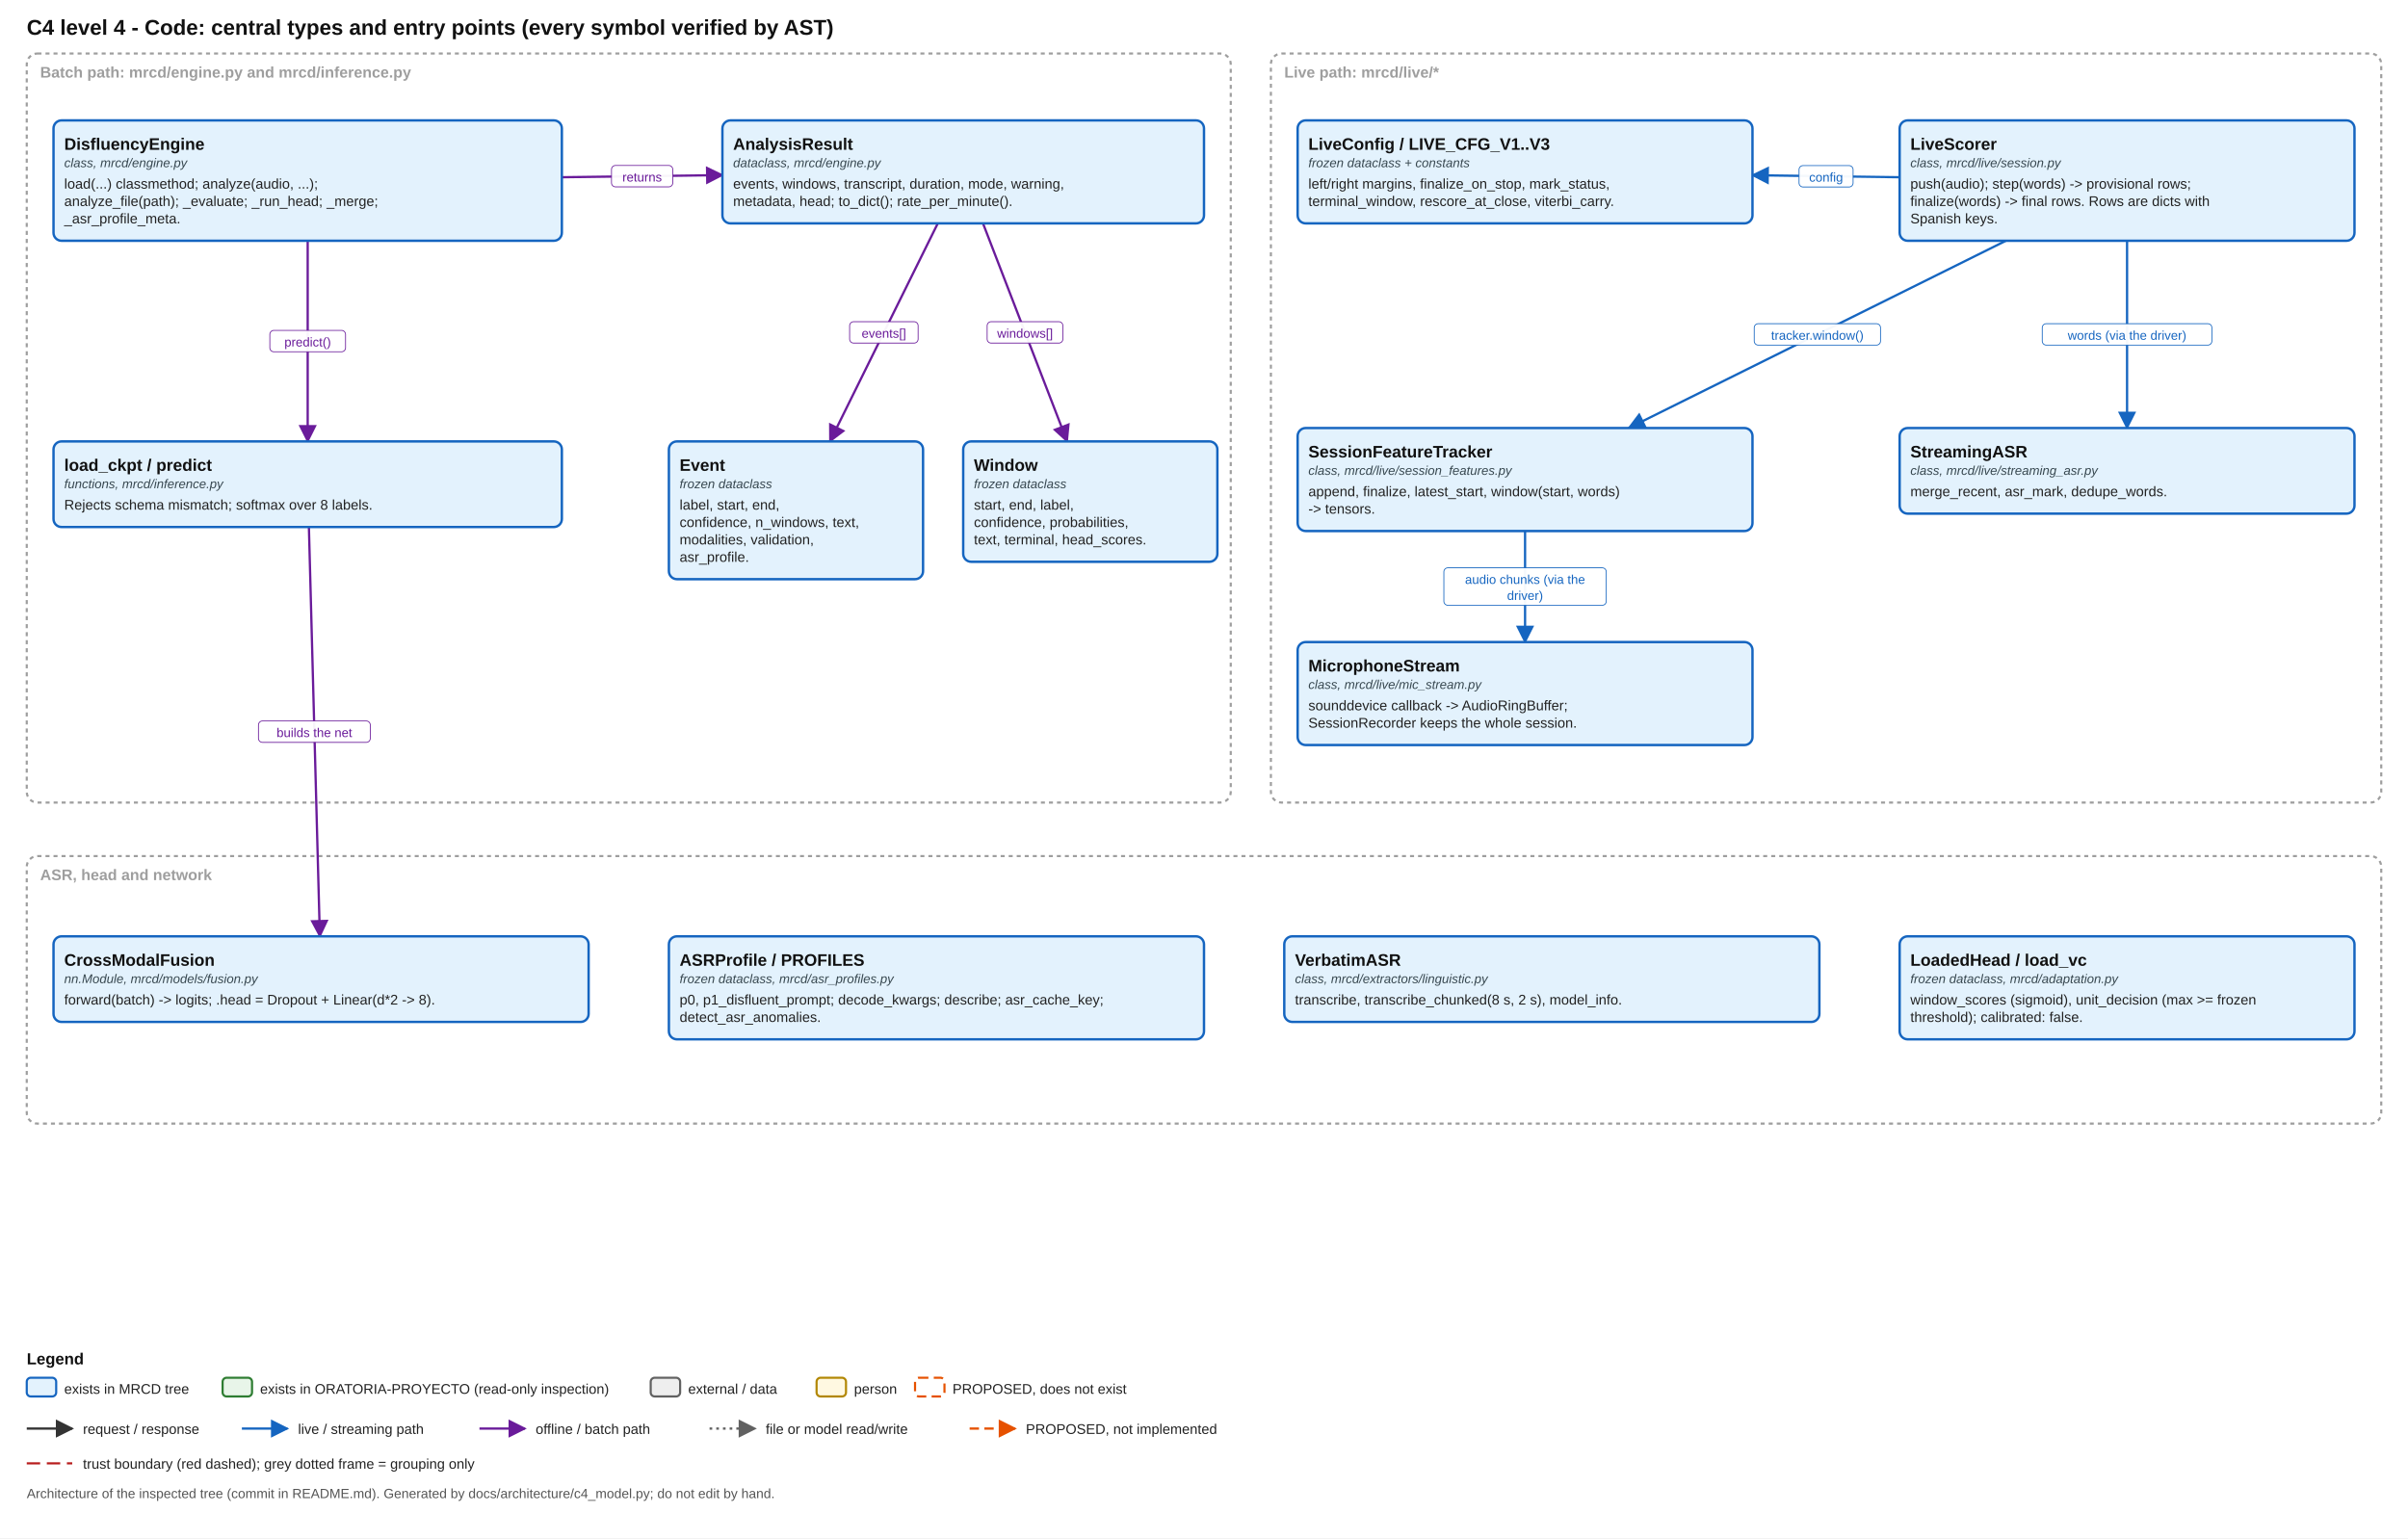
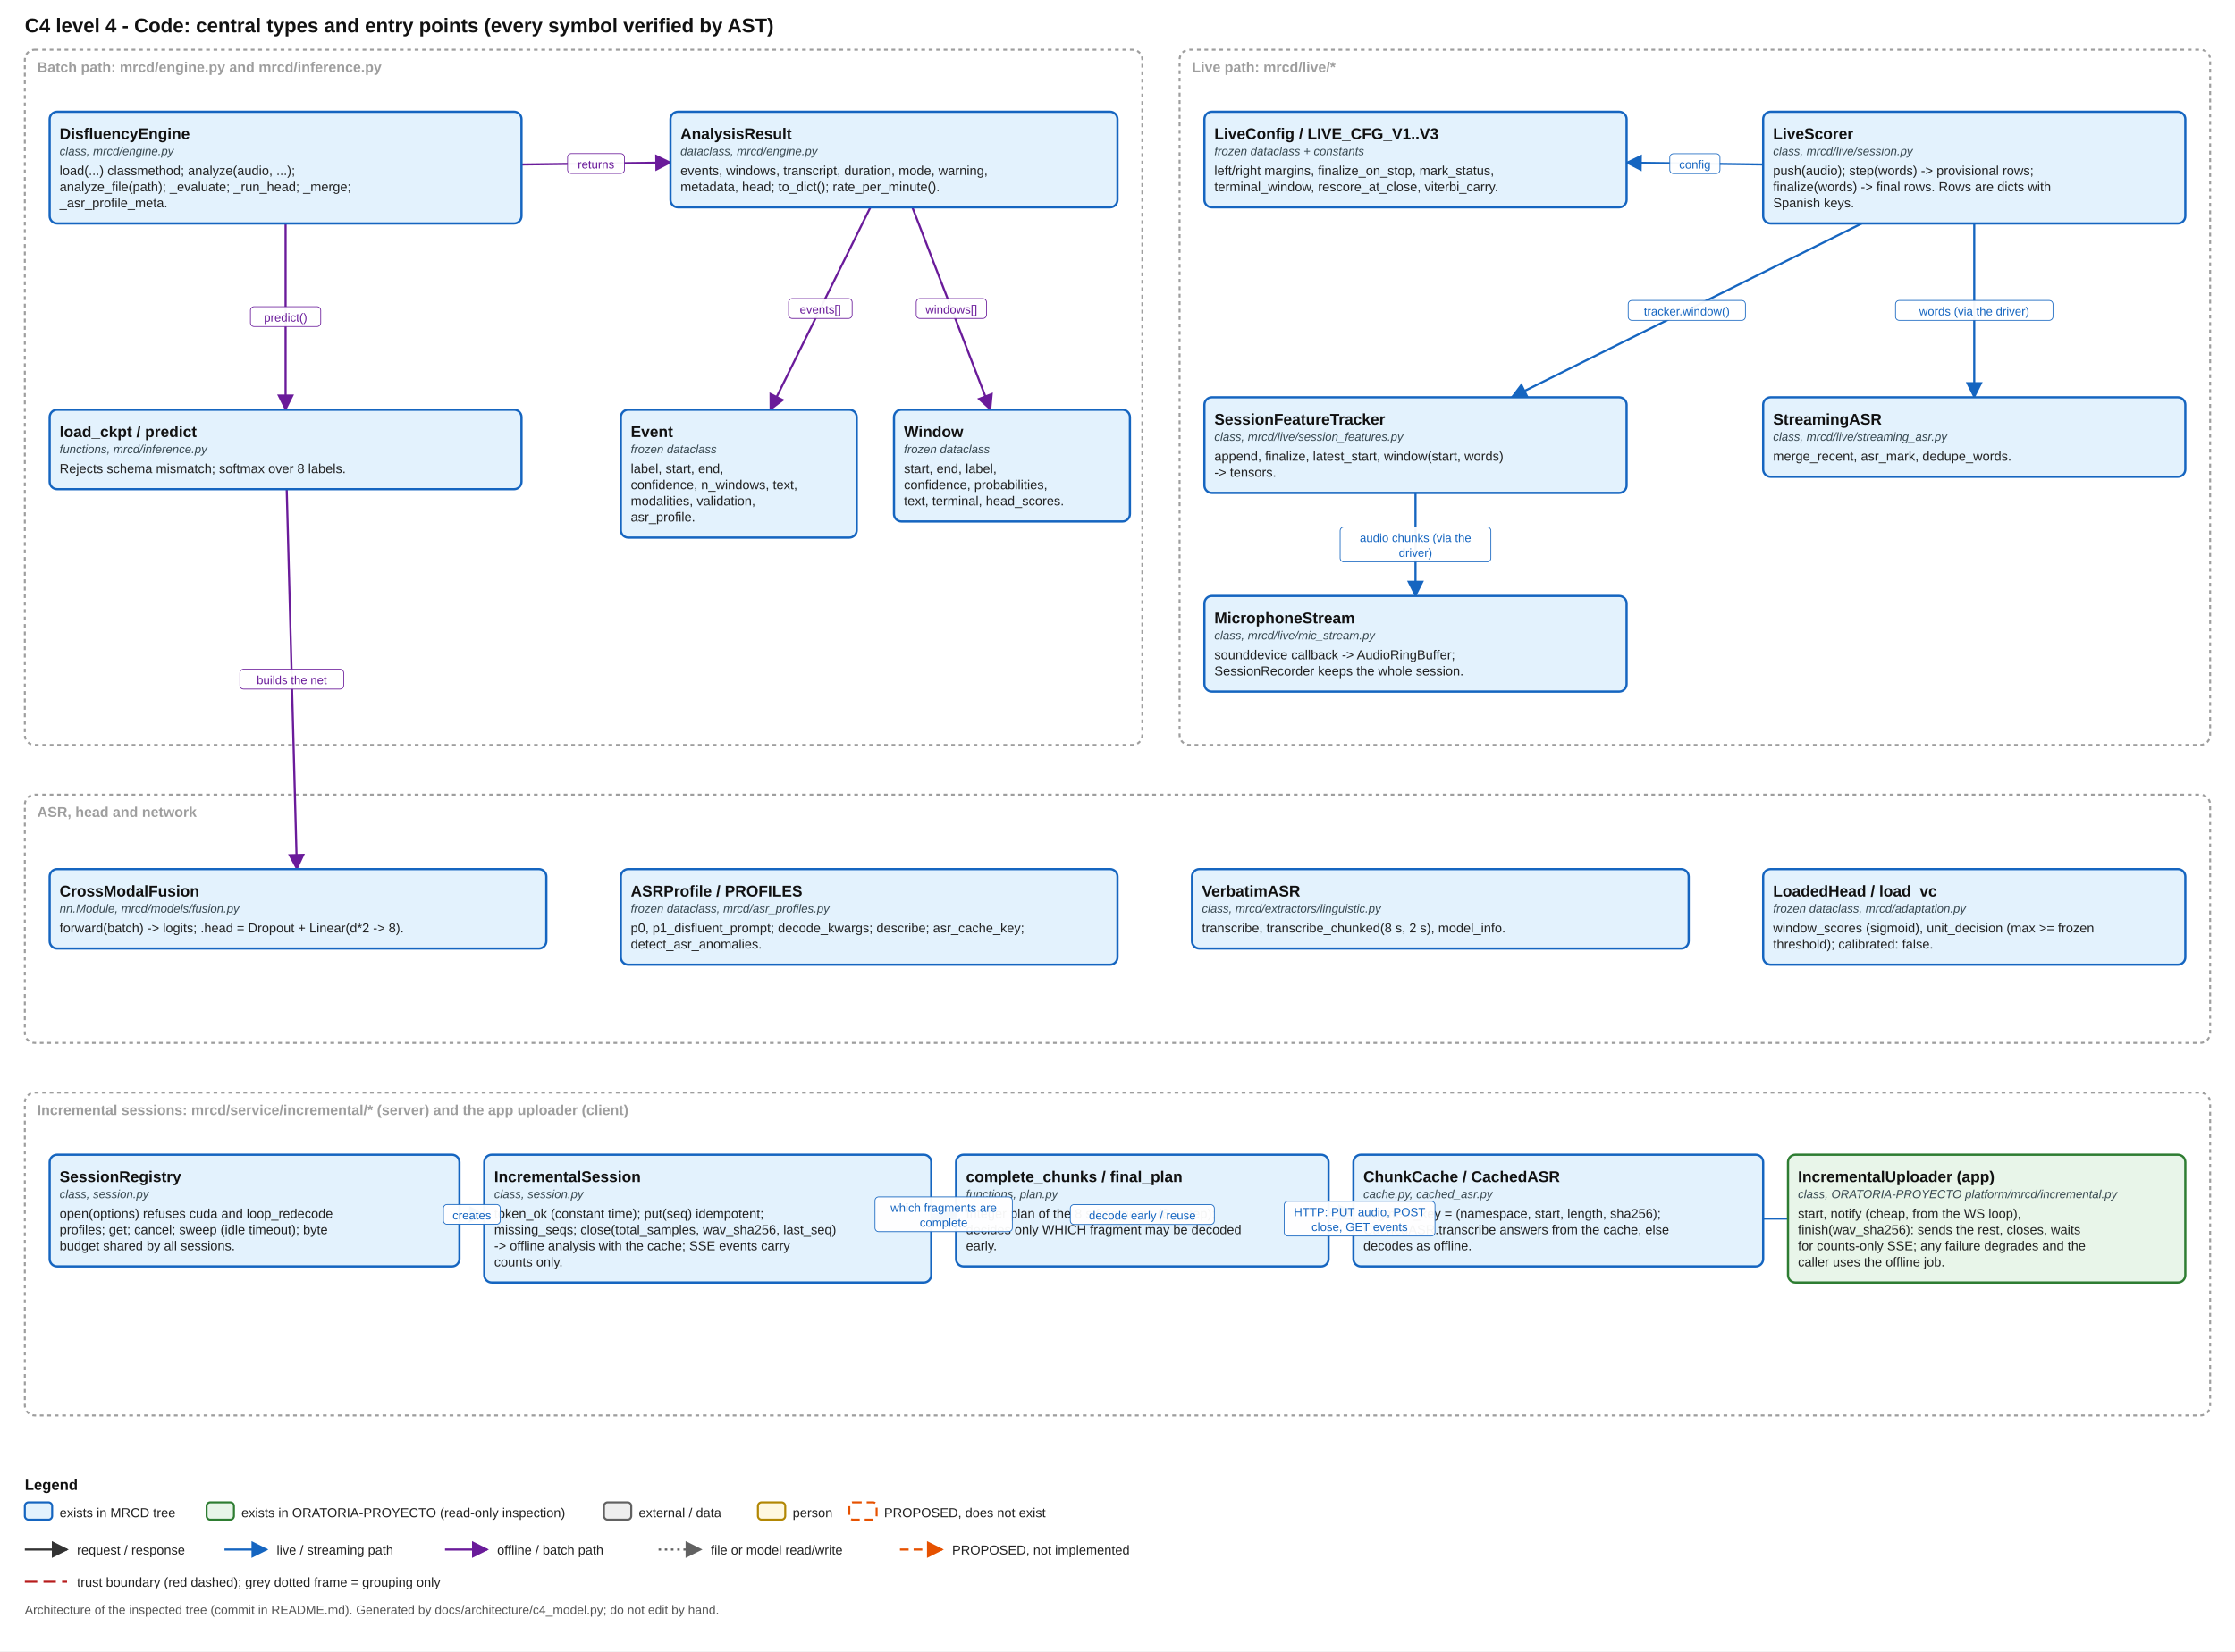
- <svg xmlns="http://www.w3.org/2000/svg" viewBox="0 0 1800 1150" width="1800" height="1150" font-family="Segoe UI, Arial, sans-serif">
+ <svg xmlns="http://www.w3.org/2000/svg" viewBox="0 0 1800 1330" width="1800" height="1330" font-family="Segoe UI, Arial, sans-serif">
  <defs>
    <marker id="ar_sync" viewBox="0 0 10 10" refX="9" refY="5" markerWidth="8" markerHeight="8" orient="auto-start-reverse">
      <path d="M0,0 L10,5 L0,10 z" fill="#333333" />
    </marker>
    <marker id="ar_live" viewBox="0 0 10 10" refX="9" refY="5" markerWidth="8" markerHeight="8" orient="auto-start-reverse">
      <path d="M0,0 L10,5 L0,10 z" fill="#1565c0" />
    </marker>
    <marker id="ar_offline" viewBox="0 0 10 10" refX="9" refY="5" markerWidth="8" markerHeight="8" orient="auto-start-reverse">
      <path d="M0,0 L10,5 L0,10 z" fill="#6a1b9a" />
    </marker>
    <marker id="ar_data" viewBox="0 0 10 10" refX="9" refY="5" markerWidth="8" markerHeight="8" orient="auto-start-reverse">
      <path d="M0,0 L10,5 L0,10 z" fill="#616161" />
    </marker>
    <marker id="ar_proposed" viewBox="0 0 10 10" refX="9" refY="5" markerWidth="8" markerHeight="8" orient="auto-start-reverse">
      <path d="M0,0 L10,5 L0,10 z" fill="#e65100" />
    </marker>
  </defs>
-   <rect width="1800" height="1150" fill="#ffffff" />
+   <rect width="1800" height="1330" fill="#ffffff" />
  <text x="20" y="26" font-size="16" font-weight="700" fill="#111">C4 level 4 - Code: central types and entry points (every symbol verified by AST)</text>
  <rect x="20" y="40" width="900" height="560" rx="8" fill="none" stroke="#9e9e9e" stroke-width="1.6" stroke-dasharray="3 3" />
  <text x="30" y="58" font-size="11.5" font-weight="600" fill="#9e9e9e">Batch path: mrcd/engine.py and mrcd/inference.py</text>
  <rect x="950" y="40" width="830" height="560" rx="8" fill="none" stroke="#9e9e9e" stroke-width="1.6" stroke-dasharray="3 3" />
  <text x="960" y="58" font-size="11.5" font-weight="600" fill="#9e9e9e">Live path: mrcd/live/*</text>
  <rect x="20" y="640" width="1760" height="200" rx="8" fill="none" stroke="#9e9e9e" stroke-width="1.6" stroke-dasharray="3 3" />
  <text x="30" y="658" font-size="11.5" font-weight="600" fill="#9e9e9e">ASR, head and network</text>
+   <rect x="20" y="880" width="1760" height="260" rx="8" fill="none" stroke="#9e9e9e" stroke-width="1.6" stroke-dasharray="3 3" />
+   <text x="30" y="898" font-size="11.5" font-weight="600" fill="#9e9e9e">Incremental sessions: mrcd/service/incremental/* (server) and the app uploader (client)</text>
  <polyline points="420.0,132.5 540.0,130.9" fill="none" stroke="#6a1b9a" stroke-width="1.7" stroke-dasharray="" marker-end="url(#ar_offline)" />
  <polyline points="701.0,167.0 620.4,330.0" fill="none" stroke="#6a1b9a" stroke-width="1.7" stroke-dasharray="" marker-end="url(#ar_offline)" />
  <polyline points="734.8,167.0 797.7,330.0" fill="none" stroke="#6a1b9a" stroke-width="1.7" stroke-dasharray="" marker-end="url(#ar_offline)" />
  <polyline points="230.0,180.0 230.0,330.0" fill="none" stroke="#6a1b9a" stroke-width="1.7" stroke-dasharray="" marker-end="url(#ar_offline)" />
  <polyline points="230.9,394.0 239.1,700.0" fill="none" stroke="#6a1b9a" stroke-width="1.7" stroke-dasharray="" marker-end="url(#ar_offline)" />
  <polyline points="1420.0,132.5 1310.0,131.0" fill="none" stroke="#1565c0" stroke-width="1.7" stroke-dasharray="" marker-end="url(#ar_live)" />
  <polyline points="1499.4,180.0 1217.5,320.0" fill="none" stroke="#1565c0" stroke-width="1.7" stroke-dasharray="" marker-end="url(#ar_live)" />
  <polyline points="1590.0,180.0 1590.0,320.0" fill="none" stroke="#1565c0" stroke-width="1.7" stroke-dasharray="" marker-end="url(#ar_live)" />
  <polyline points="1140.0,397.0 1140.0,480.0" fill="none" stroke="#1565c0" stroke-width="1.7" stroke-dasharray="" marker-end="url(#ar_live)" />
+   <polyline points="370.0,977.9 390.0,978.3" fill="none" stroke="#1565c0" stroke-width="1.7" stroke-dasharray="" marker-end="url(#ar_live)" />
+   <polyline points="750.0,978.2 770.0,977.8" fill="none" stroke="#1565c0" stroke-width="1.7" stroke-dasharray="" marker-end="url(#ar_live)" />
+   <polyline points="750.0,979.8 1090.0,976.6" fill="none" stroke="#1565c0" stroke-width="1.7" stroke-dasharray="" marker-end="url(#ar_live)" />
+   <polyline points="1440.0,981.5 750.0,981.5" fill="none" stroke="#1565c0" stroke-width="1.7" stroke-dasharray="" marker-end="url(#ar_live)" />
  <rect x="40" y="90" width="380" height="90" rx="6" fill="#e3f2fd" stroke="#1565c0" stroke-width="1.8" stroke-dasharray="" />
  <text x="48" y="112" font-size="12.5" font-weight="700" fill="#111">DisfluencyEngine</text>
  <text x="48" y="125" font-size="9.5" font-style="italic" fill="#37474f">class, mrcd/engine.py</text>
  <text x="48" y="141" font-size="10.5" fill="#222">load(...) classmethod; analyze(audio, ...);</text>
  <text x="48" y="154" font-size="10.5" fill="#222">analyze_file(path); _evaluate; _run_head; _merge;</text>
  <text x="48" y="167" font-size="10.5" fill="#222">_asr_profile_meta.</text>
  <rect x="540" y="90" width="360" height="77" rx="6" fill="#e3f2fd" stroke="#1565c0" stroke-width="1.8" stroke-dasharray="" />
  <text x="548" y="112" font-size="12.5" font-weight="700" fill="#111">AnalysisResult</text>
  <text x="548" y="125" font-size="9.5" font-style="italic" fill="#37474f">dataclass, mrcd/engine.py</text>
  <text x="548" y="141" font-size="10.5" fill="#222">events, windows, transcript, duration, mode, warning,</text>
  <text x="548" y="154" font-size="10.5" fill="#222">metadata, head; to_dict(); rate_per_minute().</text>
  <rect x="500" y="330" width="190" height="103" rx="6" fill="#e3f2fd" stroke="#1565c0" stroke-width="1.8" stroke-dasharray="" />
  <text x="508" y="352" font-size="12.5" font-weight="700" fill="#111">Event</text>
  <text x="508" y="365" font-size="9.5" font-style="italic" fill="#37474f">frozen dataclass</text>
  <text x="508" y="381" font-size="10.5" fill="#222">label, start, end,</text>
  <text x="508" y="394" font-size="10.5" fill="#222">confidence, n_windows, text,</text>
  <text x="508" y="407" font-size="10.5" fill="#222">modalities, validation,</text>
  <text x="508" y="420" font-size="10.5" fill="#222">asr_profile.</text>
  <rect x="720" y="330" width="190" height="90" rx="6" fill="#e3f2fd" stroke="#1565c0" stroke-width="1.8" stroke-dasharray="" />
  <text x="728" y="352" font-size="12.5" font-weight="700" fill="#111">Window</text>
  <text x="728" y="365" font-size="9.5" font-style="italic" fill="#37474f">frozen dataclass</text>
  <text x="728" y="381" font-size="10.5" fill="#222">start, end, label,</text>
  <text x="728" y="394" font-size="10.5" fill="#222">confidence, probabilities,</text>
  <text x="728" y="407" font-size="10.5" fill="#222">text, terminal, head_scores.</text>
  <rect x="40" y="330" width="380" height="64" rx="6" fill="#e3f2fd" stroke="#1565c0" stroke-width="1.8" stroke-dasharray="" />
  <text x="48" y="352" font-size="12.5" font-weight="700" fill="#111">load_ckpt / predict</text>
  <text x="48" y="365" font-size="9.5" font-style="italic" fill="#37474f">functions, mrcd/inference.py</text>
  <text x="48" y="381" font-size="10.5" fill="#222">Rejects schema mismatch; softmax over 8 labels.</text>
  <rect x="970" y="90" width="340" height="77" rx="6" fill="#e3f2fd" stroke="#1565c0" stroke-width="1.8" stroke-dasharray="" />
  <text x="978" y="112" font-size="12.5" font-weight="700" fill="#111">LiveConfig / LIVE_CFG_V1..V3</text>
  <text x="978" y="125" font-size="9.5" font-style="italic" fill="#37474f">frozen dataclass + constants</text>
  <text x="978" y="141" font-size="10.5" fill="#222">left/right margins, finalize_on_stop, mark_status,</text>
  <text x="978" y="154" font-size="10.5" fill="#222">terminal_window, rescore_at_close, viterbi_carry.</text>
  <rect x="1420" y="90" width="340" height="90" rx="6" fill="#e3f2fd" stroke="#1565c0" stroke-width="1.8" stroke-dasharray="" />
  <text x="1428" y="112" font-size="12.5" font-weight="700" fill="#111">LiveScorer</text>
  <text x="1428" y="125" font-size="9.5" font-style="italic" fill="#37474f">class, mrcd/live/session.py</text>
  <text x="1428" y="141" font-size="10.5" fill="#222">push(audio); step(words) -&gt; provisional rows;</text>
  <text x="1428" y="154" font-size="10.5" fill="#222">finalize(words) -&gt; final rows. Rows are dicts with</text>
  <text x="1428" y="167" font-size="10.5" fill="#222">Spanish keys.</text>
  <rect x="970" y="320" width="340" height="77" rx="6" fill="#e3f2fd" stroke="#1565c0" stroke-width="1.8" stroke-dasharray="" />
  <text x="978" y="342" font-size="12.5" font-weight="700" fill="#111">SessionFeatureTracker</text>
  <text x="978" y="355" font-size="9.5" font-style="italic" fill="#37474f">class, mrcd/live/session_features.py</text>
  <text x="978" y="371" font-size="10.5" fill="#222">append, finalize, latest_start, window(start, words)</text>
  <text x="978" y="384" font-size="10.5" fill="#222">-&gt; tensors.</text>
  <rect x="1420" y="320" width="340" height="64" rx="6" fill="#e3f2fd" stroke="#1565c0" stroke-width="1.8" stroke-dasharray="" />
  <text x="1428" y="342" font-size="12.5" font-weight="700" fill="#111">StreamingASR</text>
  <text x="1428" y="355" font-size="9.5" font-style="italic" fill="#37474f">class, mrcd/live/streaming_asr.py</text>
  <text x="1428" y="371" font-size="10.5" fill="#222">merge_recent, asr_mark, dedupe_words.</text>
  <rect x="970" y="480" width="340" height="77" rx="6" fill="#e3f2fd" stroke="#1565c0" stroke-width="1.8" stroke-dasharray="" />
  <text x="978" y="502" font-size="12.5" font-weight="700" fill="#111">MicrophoneStream</text>
  <text x="978" y="515" font-size="9.5" font-style="italic" fill="#37474f">class, mrcd/live/mic_stream.py</text>
  <text x="978" y="531" font-size="10.5" fill="#222">sounddevice callback -&gt; AudioRingBuffer;</text>
  <text x="978" y="544" font-size="10.5" fill="#222">SessionRecorder keeps the whole session.</text>
  <rect x="40" y="700" width="400" height="64" rx="6" fill="#e3f2fd" stroke="#1565c0" stroke-width="1.8" stroke-dasharray="" />
  <text x="48" y="722" font-size="12.5" font-weight="700" fill="#111">CrossModalFusion</text>
  <text x="48" y="735" font-size="9.5" font-style="italic" fill="#37474f">nn.Module, mrcd/models/fusion.py</text>
  <text x="48" y="751" font-size="10.5" fill="#222">forward(batch) -&gt; logits; .head = Dropout + Linear(d*2 -&gt; 8).</text>
  <rect x="500" y="700" width="400" height="77" rx="6" fill="#e3f2fd" stroke="#1565c0" stroke-width="1.8" stroke-dasharray="" />
  <text x="508" y="722" font-size="12.5" font-weight="700" fill="#111">ASRProfile / PROFILES</text>
  <text x="508" y="735" font-size="9.5" font-style="italic" fill="#37474f">frozen dataclass, mrcd/asr_profiles.py</text>
  <text x="508" y="751" font-size="10.5" fill="#222">p0, p1_disfluent_prompt; decode_kwargs; describe; asr_cache_key;</text>
  <text x="508" y="764" font-size="10.5" fill="#222">detect_asr_anomalies.</text>
  <rect x="960" y="700" width="400" height="64" rx="6" fill="#e3f2fd" stroke="#1565c0" stroke-width="1.8" stroke-dasharray="" />
  <text x="968" y="722" font-size="12.5" font-weight="700" fill="#111">VerbatimASR</text>
  <text x="968" y="735" font-size="9.5" font-style="italic" fill="#37474f">class, mrcd/extractors/linguistic.py</text>
  <text x="968" y="751" font-size="10.5" fill="#222">transcribe, transcribe_chunked(8 s, 2 s), model_info.</text>
  <rect x="1420" y="700" width="340" height="77" rx="6" fill="#e3f2fd" stroke="#1565c0" stroke-width="1.8" stroke-dasharray="" />
  <text x="1428" y="722" font-size="12.5" font-weight="700" fill="#111">LoadedHead / load_vc</text>
  <text x="1428" y="735" font-size="9.5" font-style="italic" fill="#37474f">frozen dataclass, mrcd/adaptation.py</text>
  <text x="1428" y="751" font-size="10.5" fill="#222">window_scores (sigmoid), unit_decision (max &gt;= frozen</text>
  <text x="1428" y="764" font-size="10.5" fill="#222">threshold); calibrated: false.</text>
+   <rect x="40" y="930" width="330" height="90" rx="6" fill="#e3f2fd" stroke="#1565c0" stroke-width="1.8" stroke-dasharray="" />
+   <text x="48" y="952" font-size="12.5" font-weight="700" fill="#111">SessionRegistry</text>
+   <text x="48" y="965" font-size="9.5" font-style="italic" fill="#37474f">class, session.py</text>
+   <text x="48" y="981" font-size="10.5" fill="#222">open(options) refuses cuda and loop_redecode</text>
+   <text x="48" y="994" font-size="10.5" fill="#222">profiles; get; cancel; sweep (idle timeout); byte</text>
+   <text x="48" y="1007" font-size="10.5" fill="#222">budget shared by all sessions.</text>
+   <rect x="390" y="930" width="360" height="103" rx="6" fill="#e3f2fd" stroke="#1565c0" stroke-width="1.8" stroke-dasharray="" />
+   <text x="398" y="952" font-size="12.5" font-weight="700" fill="#111">IncrementalSession</text>
+   <text x="398" y="965" font-size="9.5" font-style="italic" fill="#37474f">class, session.py</text>
+   <text x="398" y="981" font-size="10.5" fill="#222">token_ok (constant time); put(seq) idempotent;</text>
+   <text x="398" y="994" font-size="10.5" fill="#222">missing_seqs; close(total_samples, wav_sha256, last_seq)</text>
+   <text x="398" y="1007" font-size="10.5" fill="#222">-&gt; offline analysis with the cache; SSE events carry</text>
+   <text x="398" y="1020" font-size="10.5" fill="#222">counts only.</text>
+   <rect x="770" y="930" width="300" height="90" rx="6" fill="#e3f2fd" stroke="#1565c0" stroke-width="1.8" stroke-dasharray="" />
+   <text x="778" y="952" font-size="12.5" font-weight="700" fill="#111">complete_chunks / final_plan</text>
+   <text x="778" y="965" font-size="9.5" font-style="italic" fill="#37474f">functions, plan.py</text>
+   <text x="778" y="981" font-size="10.5" fill="#222">Integer plan of the 8 s fragments (6 s step);</text>
+   <text x="778" y="994" font-size="10.5" fill="#222">decides only WHICH fragment may be decoded</text>
+   <text x="778" y="1007" font-size="10.5" fill="#222">early.</text>
+   <rect x="1090" y="930" width="330" height="90" rx="6" fill="#e3f2fd" stroke="#1565c0" stroke-width="1.8" stroke-dasharray="" />
+   <text x="1098" y="952" font-size="12.5" font-weight="700" fill="#111">ChunkCache / CachedASR</text>
+   <text x="1098" y="965" font-size="9.5" font-style="italic" fill="#37474f">cache.py, cached_asr.py</text>
+   <text x="1098" y="981" font-size="10.5" fill="#222">segment_key = (namespace, start, length, sha256);</text>
+   <text x="1098" y="994" font-size="10.5" fill="#222">CachedASR.transcribe answers from the cache, else</text>
+   <text x="1098" y="1007" font-size="10.5" fill="#222">decodes as offline.</text>
+   <rect x="1440" y="930" width="320" height="103" rx="6" fill="#e8f5e9" stroke="#2e7d32" stroke-width="1.8" stroke-dasharray="" />
+   <text x="1448" y="952" font-size="12.5" font-weight="700" fill="#111">IncrementalUploader (app)</text>
+   <text x="1448" y="965" font-size="9.5" font-style="italic" fill="#37474f">class, ORATORIA-PROYECTO platform/mrcd/incremental.py</text>
+   <text x="1448" y="981" font-size="10.5" fill="#222">start, notify (cheap, from the WS loop),</text>
+   <text x="1448" y="994" font-size="10.5" fill="#222">finish(wav_sha256): sends the rest, closes, waits</text>
+   <text x="1448" y="1007" font-size="10.5" fill="#222">for counts-only SSE; any failure degrades and the</text>
+   <text x="1448" y="1020" font-size="10.5" fill="#222">caller uses the offline job.</text>
  <rect x="457.1" y="123.7" width="45.8" height="16" rx="3" fill="#ffffff" fill-opacity="0.95" stroke="#6a1b9a" stroke-width="0.6" />
  <text x="480.0" y="135.7" font-size="9.5" text-anchor="middle" fill="#6a1b9a">returns</text>
  <rect x="635.1" y="240.5" width="51.2" height="16" rx="3" fill="#ffffff" fill-opacity="0.95" stroke="#6a1b9a" stroke-width="0.6" />
  <text x="660.7" y="252.5" font-size="9.5" text-anchor="middle" fill="#6a1b9a">events[]</text>
  <rect x="737.9" y="240.5" width="56.6" height="16" rx="3" fill="#ffffff" fill-opacity="0.95" stroke="#6a1b9a" stroke-width="0.6" />
  <text x="766.2" y="252.5" font-size="9.5" text-anchor="middle" fill="#6a1b9a">windows[]</text>
  <rect x="201.7" y="247.0" width="56.6" height="16" rx="3" fill="#ffffff" fill-opacity="0.95" stroke="#6a1b9a" stroke-width="0.6" />
  <text x="230.0" y="259.0" font-size="9.5" text-anchor="middle" fill="#6a1b9a">predict()</text>
  <rect x="193.2" y="539.0" width="83.6" height="16" rx="3" fill="#ffffff" fill-opacity="0.95" stroke="#6a1b9a" stroke-width="0.6" />
  <text x="235.0" y="551.0" font-size="9.5" text-anchor="middle" fill="#6a1b9a">builds the net</text>
  <rect x="1344.8" y="123.8" width="40.4" height="16" rx="3" fill="#ffffff" fill-opacity="0.95" stroke="#1565c0" stroke-width="0.6" />
  <text x="1365.0" y="135.8" font-size="9.5" text-anchor="middle" fill="#1565c0">config</text>
  <rect x="1311.3" y="242.0" width="94.4" height="16" rx="3" fill="#ffffff" fill-opacity="0.95" stroke="#1565c0" stroke-width="0.6" />
  <text x="1358.5" y="254.0" font-size="9.5" text-anchor="middle" fill="#1565c0">tracker.window()</text>
  <rect x="1526.6" y="242.0" width="126.8" height="16" rx="3" fill="#ffffff" fill-opacity="0.95" stroke="#1565c0" stroke-width="0.6" />
  <text x="1590.0" y="254.0" font-size="9.5" text-anchor="middle" fill="#1565c0">words (via the driver)</text>
  <rect x="1079.3" y="424.5" width="121.4" height="28" rx="3" fill="#ffffff" fill-opacity="0.95" stroke="#1565c0" stroke-width="0.6" />
  <text x="1140.0" y="436.5" font-size="9.5" text-anchor="middle" fill="#1565c0">audio chunks (via the</text>
  <text x="1140.0" y="448.5" font-size="9.5" text-anchor="middle" fill="#1565c0">driver)</text>
-   <text x="20" y="1020" font-size="12" font-weight="700" fill="#111">Legend</text>
-   <rect x="20" y="1030" width="22" height="14" rx="3" fill="#e3f2fd" stroke="#1565c0" stroke-width="1.6" stroke-dasharray="" />
-   <text x="48" y="1042" font-size="10.5" fill="#222">exists in MRCD tree</text>
-   <rect x="166.4" y="1030" width="22" height="14" rx="3" fill="#e8f5e9" stroke="#2e7d32" stroke-width="1.6" stroke-dasharray="" />
-   <text x="194.4" y="1042" font-size="10.5" fill="#222">exists in ORATORIA-PROYECTO (read-only inspection)</text>
-   <rect x="486.4" y="1030" width="22" height="14" rx="3" fill="#eeeeee" stroke="#616161" stroke-width="1.6" stroke-dasharray="" />
-   <text x="514.4" y="1042" font-size="10.5" fill="#222">external / data</text>
-   <rect x="610.4" y="1030" width="22" height="14" rx="3" fill="#fff8e1" stroke="#b28704" stroke-width="1.6" stroke-dasharray="" />
-   <text x="638.4" y="1042" font-size="10.5" fill="#222">person</text>
-   <rect x="684.0" y="1030" width="22" height="14" rx="3" fill="#ffffff" stroke="#e65100" stroke-width="1.6" stroke-dasharray="7 4" />
-   <text x="712.0" y="1042" font-size="10.5" fill="#222">PROPOSED, does not exist</text>
-   <line x1="20" y1="1068" x2="54" y2="1068" stroke="#333333" stroke-width="1.7" stroke-dasharray="" marker-end="url(#ar_sync)" />
-   <text x="62" y="1072" font-size="10.5" fill="#222">request / response</text>
-   <line x1="180.8" y1="1068" x2="214.8" y2="1068" stroke="#1565c0" stroke-width="1.7" stroke-dasharray="" marker-end="url(#ar_live)" />
-   <text x="222.8" y="1072" font-size="10.5" fill="#222">live / streaming path</text>
-   <line x1="358.4" y1="1068" x2="392.4" y2="1068" stroke="#6a1b9a" stroke-width="1.7" stroke-dasharray="" marker-end="url(#ar_offline)" />
-   <text x="400.4" y="1072" font-size="10.5" fill="#222">offline / batch path</text>
-   <line x1="530.4" y1="1068" x2="564.4" y2="1068" stroke="#616161" stroke-width="1.7" stroke-dasharray="2 3" marker-end="url(#ar_data)" />
-   <text x="572.4" y="1072" font-size="10.5" fill="#222">file or model read/write</text>
-   <line x1="724.8" y1="1068" x2="758.8" y2="1068" stroke="#e65100" stroke-width="1.7" stroke-dasharray="7 4" marker-end="url(#ar_proposed)" />
-   <text x="766.8" y="1072" font-size="10.5" fill="#222">PROPOSED, not implemented</text>
-   <line x1="20" y1="1094" x2="54" y2="1094" stroke="#b71c1c" stroke-width="1.6" stroke-dasharray="10 5" />
-   <text x="62" y="1098" font-size="10.5" fill="#222">trust boundary (red dashed); grey dotted frame = grouping only</text>
-   <text x="20" y="1120" font-size="10" fill="#555">Architecture of the inspected tree (commit in README.md). Generated by docs/architecture/c4_model.py; do not edit by hand.</text>
+   <rect x="357.1" y="970.1" width="45.8" height="16" rx="3" fill="#ffffff" fill-opacity="0.95" stroke="#1565c0" stroke-width="0.6" />
+   <text x="380.0" y="982.1" font-size="9.5" text-anchor="middle" fill="#1565c0">creates</text>
+   <rect x="704.7" y="964.0" width="110.6" height="28" rx="3" fill="#ffffff" fill-opacity="0.95" stroke="#1565c0" stroke-width="0.6" />
+   <text x="760.0" y="976.0" font-size="9.5" text-anchor="middle" fill="#1565c0">which fragments are</text>
+   <text x="760.0" y="988.0" font-size="9.5" text-anchor="middle" fill="#1565c0">complete</text>
+   <rect x="862.0" y="970.2" width="116.0" height="16" rx="3" fill="#ffffff" fill-opacity="0.95" stroke="#1565c0" stroke-width="0.6" />
+   <text x="920.0" y="982.2" font-size="9.5" text-anchor="middle" fill="#1565c0">decode early / reuse</text>
+   <rect x="1034.3" y="967.5" width="121.4" height="28" rx="3" fill="#ffffff" fill-opacity="0.95" stroke="#1565c0" stroke-width="0.6" />
+   <text x="1095.0" y="979.5" font-size="9.5" text-anchor="middle" fill="#1565c0">HTTP: PUT audio, POST</text>
+   <text x="1095.0" y="991.5" font-size="9.5" text-anchor="middle" fill="#1565c0">close, GET events</text>
+   <text x="20" y="1200" font-size="12" font-weight="700" fill="#111">Legend</text>
+   <rect x="20" y="1210" width="22" height="14" rx="3" fill="#e3f2fd" stroke="#1565c0" stroke-width="1.6" stroke-dasharray="" />
+   <text x="48" y="1222" font-size="10.5" fill="#222">exists in MRCD tree</text>
+   <rect x="166.4" y="1210" width="22" height="14" rx="3" fill="#e8f5e9" stroke="#2e7d32" stroke-width="1.6" stroke-dasharray="" />
+   <text x="194.4" y="1222" font-size="10.5" fill="#222">exists in ORATORIA-PROYECTO (read-only inspection)</text>
+   <rect x="486.4" y="1210" width="22" height="14" rx="3" fill="#eeeeee" stroke="#616161" stroke-width="1.6" stroke-dasharray="" />
+   <text x="514.4" y="1222" font-size="10.5" fill="#222">external / data</text>
+   <rect x="610.4" y="1210" width="22" height="14" rx="3" fill="#fff8e1" stroke="#b28704" stroke-width="1.6" stroke-dasharray="" />
+   <text x="638.4" y="1222" font-size="10.5" fill="#222">person</text>
+   <rect x="684.0" y="1210" width="22" height="14" rx="3" fill="#ffffff" stroke="#e65100" stroke-width="1.6" stroke-dasharray="7 4" />
+   <text x="712.0" y="1222" font-size="10.5" fill="#222">PROPOSED, does not exist</text>
+   <line x1="20" y1="1248" x2="54" y2="1248" stroke="#333333" stroke-width="1.7" stroke-dasharray="" marker-end="url(#ar_sync)" />
+   <text x="62" y="1252" font-size="10.5" fill="#222">request / response</text>
+   <line x1="180.8" y1="1248" x2="214.8" y2="1248" stroke="#1565c0" stroke-width="1.7" stroke-dasharray="" marker-end="url(#ar_live)" />
+   <text x="222.8" y="1252" font-size="10.5" fill="#222">live / streaming path</text>
+   <line x1="358.4" y1="1248" x2="392.4" y2="1248" stroke="#6a1b9a" stroke-width="1.7" stroke-dasharray="" marker-end="url(#ar_offline)" />
+   <text x="400.4" y="1252" font-size="10.5" fill="#222">offline / batch path</text>
+   <line x1="530.4" y1="1248" x2="564.4" y2="1248" stroke="#616161" stroke-width="1.7" stroke-dasharray="2 3" marker-end="url(#ar_data)" />
+   <text x="572.4" y="1252" font-size="10.5" fill="#222">file or model read/write</text>
+   <line x1="724.8" y1="1248" x2="758.8" y2="1248" stroke="#e65100" stroke-width="1.7" stroke-dasharray="7 4" marker-end="url(#ar_proposed)" />
+   <text x="766.8" y="1252" font-size="10.5" fill="#222">PROPOSED, not implemented</text>
+   <line x1="20" y1="1274" x2="54" y2="1274" stroke="#b71c1c" stroke-width="1.6" stroke-dasharray="10 5" />
+   <text x="62" y="1278" font-size="10.5" fill="#222">trust boundary (red dashed); grey dotted frame = grouping only</text>
+   <text x="20" y="1300" font-size="10" fill="#555">Architecture of the inspected tree (commit in README.md). Generated by docs/architecture/c4_model.py; do not edit by hand.</text>
</svg>
